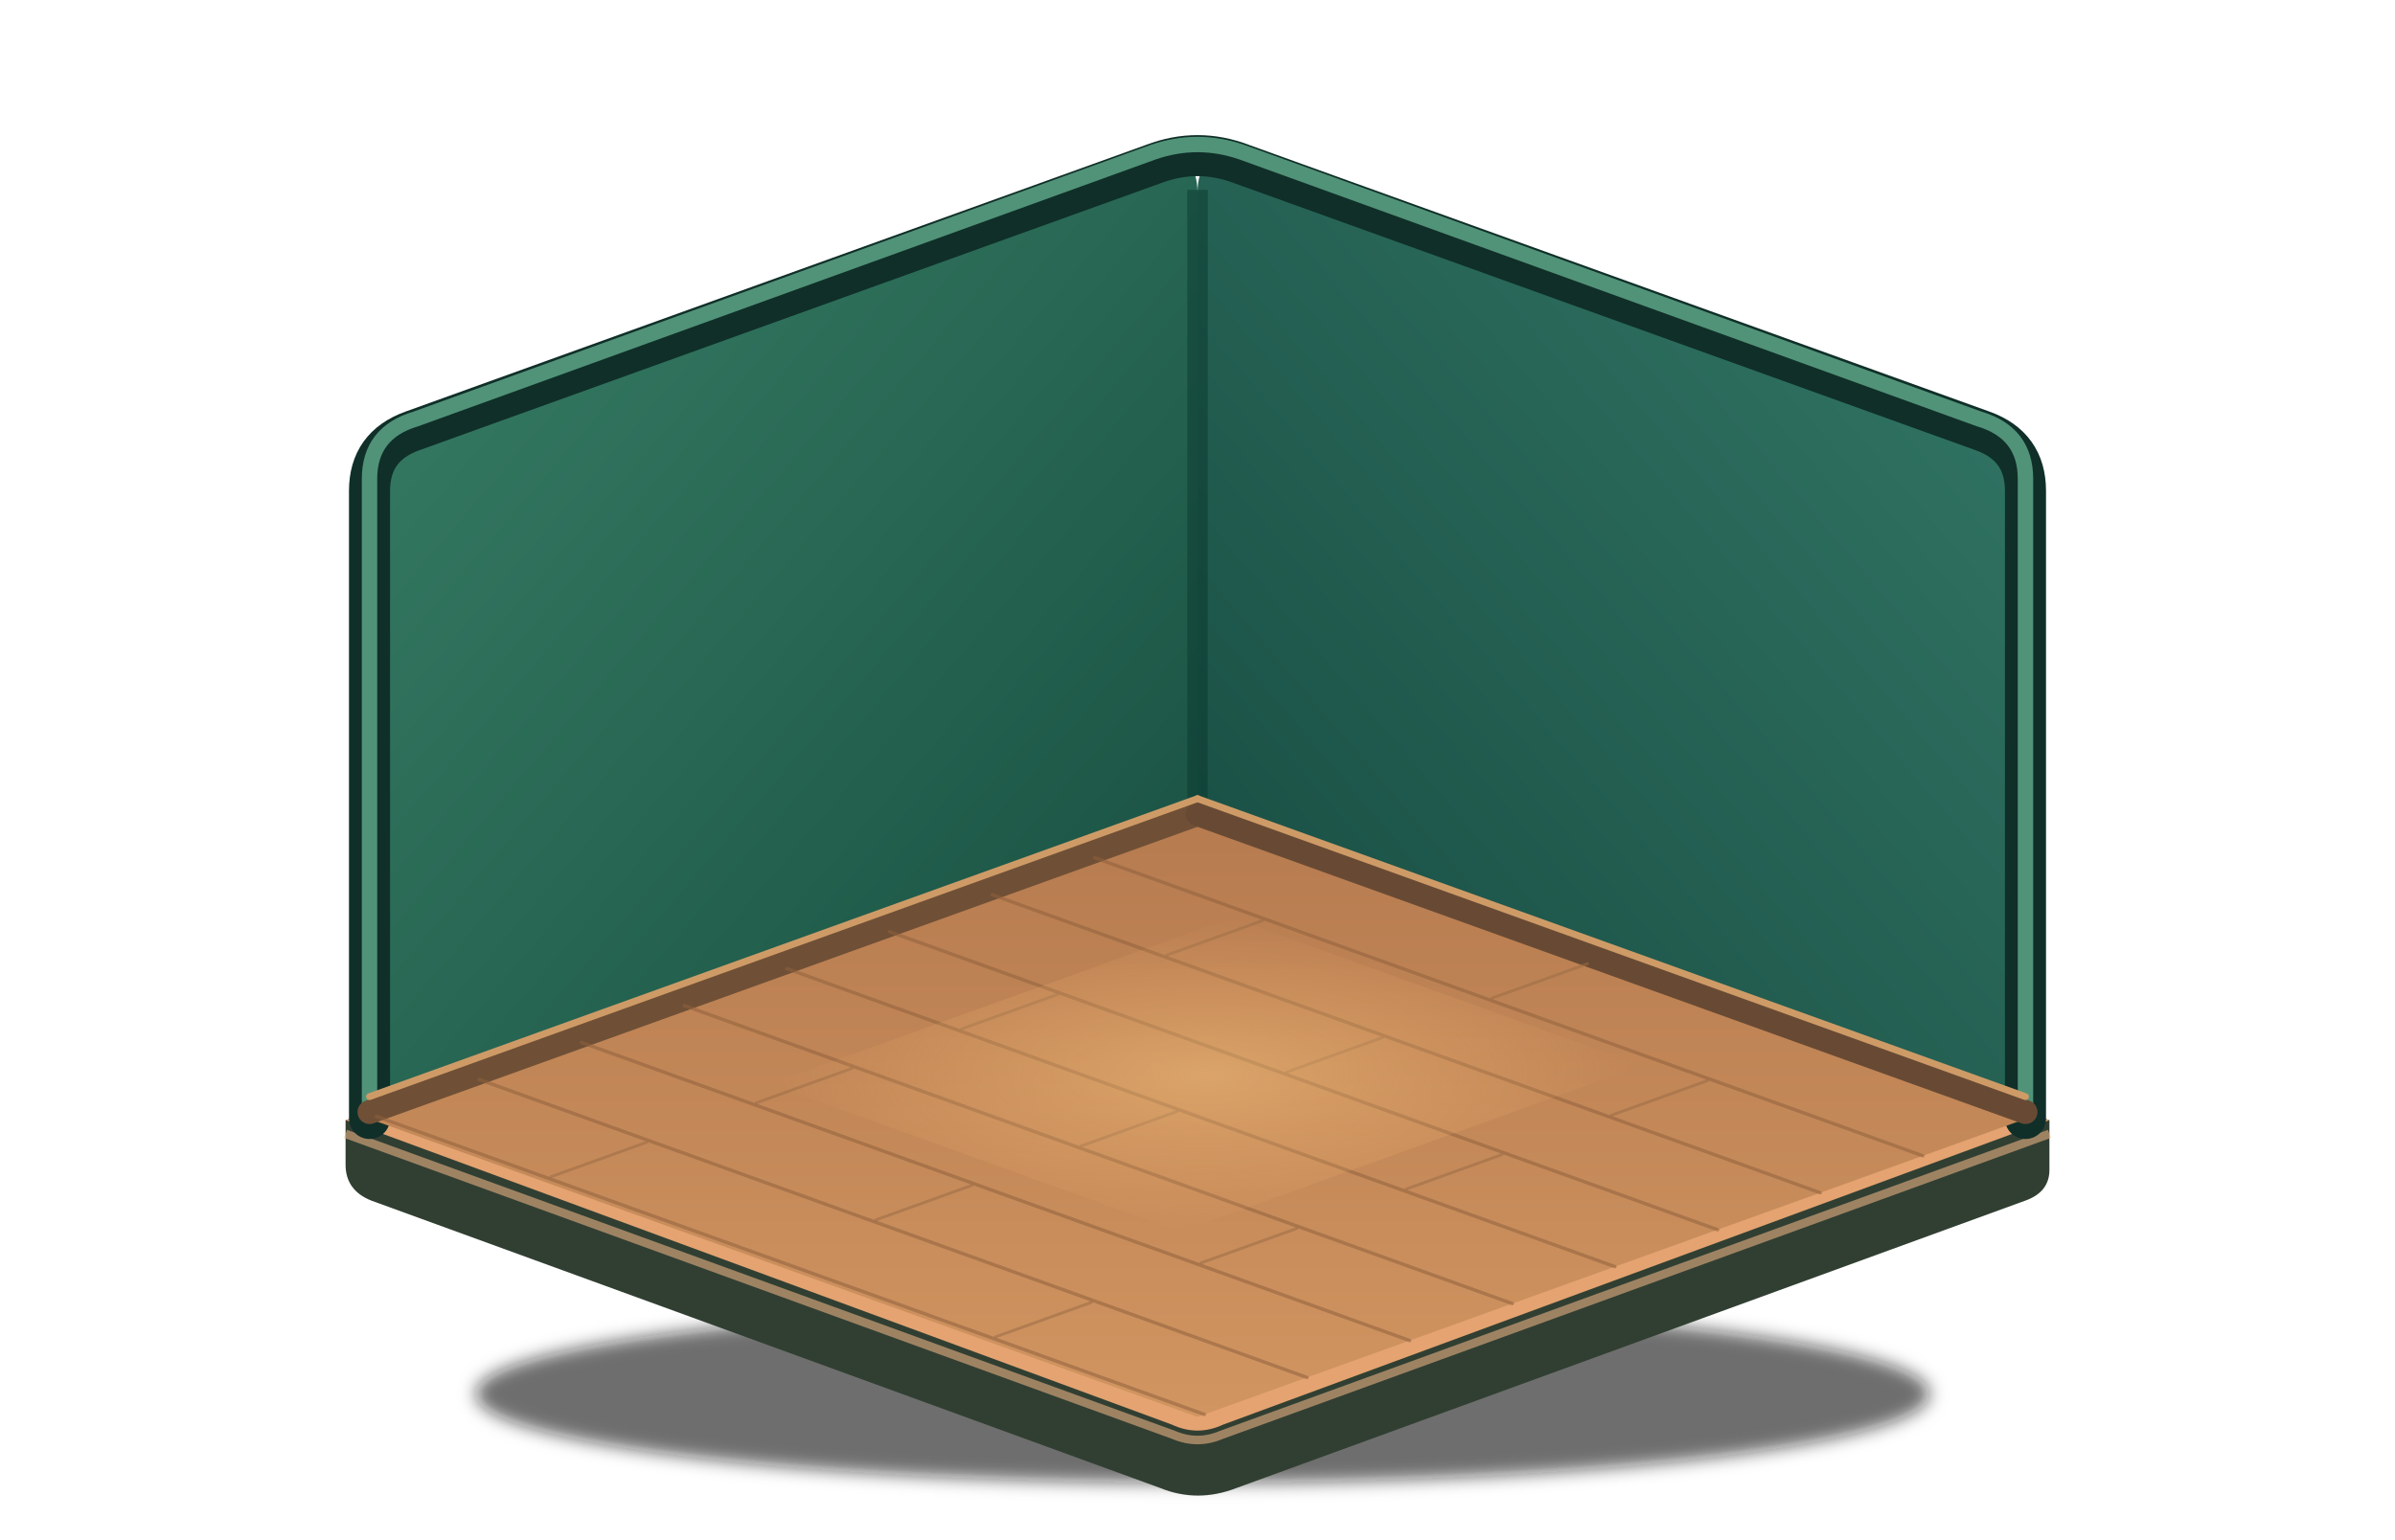
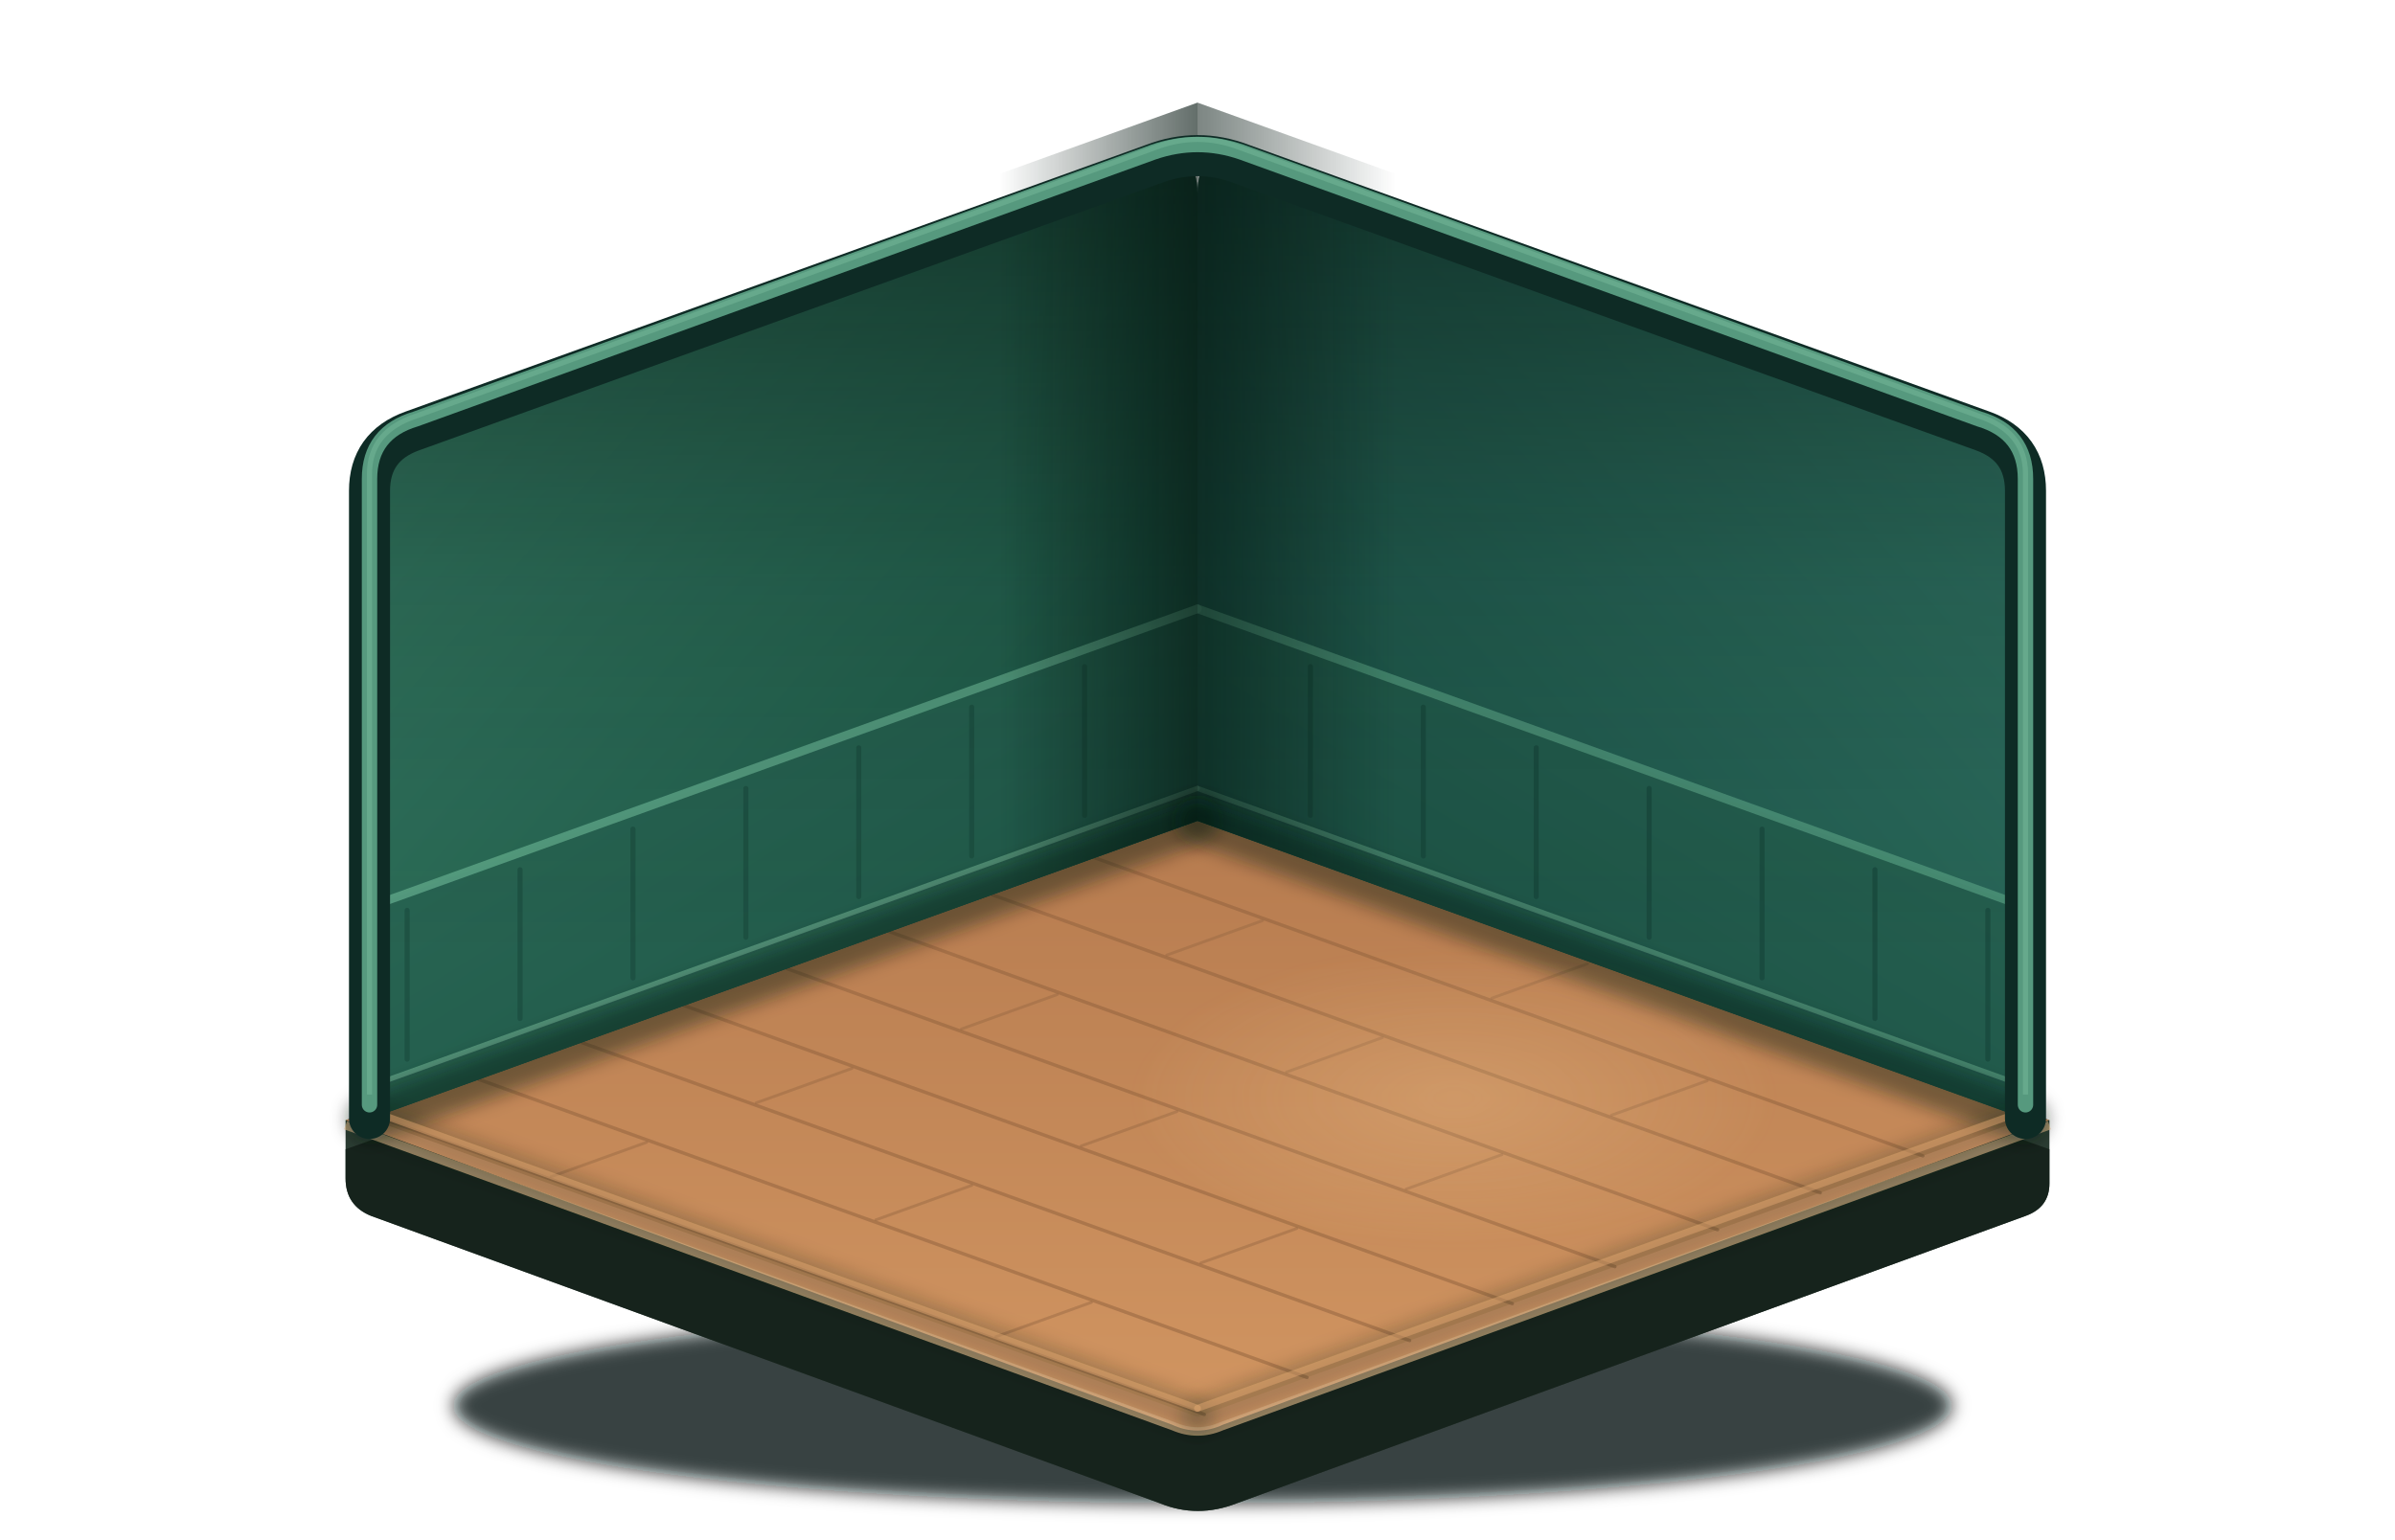
<svg xmlns="http://www.w3.org/2000/svg" viewBox="0 0 1400 900" fill="none">
  <defs>
    <filter id="soft" x="-50%" y="-50%" width="200%" height="200%">
      <feGaussianBlur stdDeviation="5" />
    </filter>
    <filter id="contact" x="-30%" y="-30%" width="160%" height="160%">
      <feDropShadow dx="0" dy="8" stdDeviation="6" flood-color="#09251e" flood-opacity=".45" />
    </filter>
    <linearGradient id="left-wall" x1="0" y1="0" x2="1" y2="1">
      <stop stop-color="#397f67" />
      <stop offset=".6" stop-color="#24624f" />
      <stop offset="1" stop-color="#174c40" />
    </linearGradient>
    <linearGradient id="right-wall" x1="0" y1="1" x2="1" y2="0">
      <stop stop-color="#164a40" />
      <stop offset="1" stop-color="#347968" />
    </linearGradient>
    <linearGradient id="floor" x2="0" y2="1">
      <stop stop-color="#b67b4f" />
      <stop offset="1" stop-color="#d19561" />
    </linearGradient>
    <radialGradient id="warm">
      <stop stop-color="#ffd086" stop-opacity=".4" />
      <stop offset="1" stop-color="#ffbe73" stop-opacity="0" />
    </radialGradient>
    <radialGradient id="screen">
      <stop stop-color="#a4dbc3" />
      <stop offset="1" stop-color="#599e91" />
    </radialGradient>
    <linearGradient id="pot">
      <stop stop-color="#e99570" />
      <stop offset=".5" stop-color="#cf6d55" />
      <stop offset="1" stop-color="#9b4f42" />
    </linearGradient>
    <linearGradient id="leaf">
      <stop stop-color="#93c86d" />
      <stop offset="1" stop-color="#408857" />
    </linearGradient>
    <linearGradient id="cloth">
      <stop stop-color="#d1795a" />
      <stop offset="1" stop-color="#914c3a" />
    </linearGradient>
    <linearGradient id="sky" x2="0" y2="1">
      <stop stop-color="#79b9c3" />
      <stop offset="1" stop-color="#d7dbb0" />
    </linearGradient>
+     <linearGradient id="wainscot-left" x1="0" y1="0" x2="1" y2="1">
+       <stop stop-color="#2d6c58" />
+       <stop offset="1" stop-color="#1b5244" />
+     </linearGradient>
+     <linearGradient id="wainscot-right" x1="0" y1="1" x2="1" y2="0">
+       <stop stop-color="#174b40" />
+       <stop offset="1" stop-color="#2a6755" />
+     </linearGradient>
+     <linearGradient id="ao-corner-left" gradientUnits="userSpaceOnUse" x1="700" y1="0" x2="584" y2="0">
+       <stop stop-color="#03150f" stop-opacity=".62" />
+       <stop offset="1" stop-color="#03150f" stop-opacity="0" />
+     </linearGradient>
+     <linearGradient id="ao-corner-right" gradientUnits="userSpaceOnUse" x1="700" y1="0" x2="816" y2="0">
+       <stop stop-color="#03150f" stop-opacity=".52" />
+       <stop offset="1" stop-color="#03150f" stop-opacity="0" />
+     </linearGradient>
+     <linearGradient id="wall-fade" gradientUnits="userSpaceOnUse" x1="0" y1="86" x2="0" y2="560">
+       <stop stop-color="#02100b" stop-opacity=".58" />
+       <stop offset=".55" stop-color="#02100b" stop-opacity=".14" />
+       <stop offset="1" stop-color="#02100b" stop-opacity="0" />
+     </linearGradient>
+     <radialGradient id="floor-bounce">
+       <stop stop-color="#ffd9a2" stop-opacity=".22" />
+       <stop offset="1" stop-color="#ffd9a2" stop-opacity="0" />
+     </radialGradient>
+     <linearGradient id="daylight" gradientUnits="userSpaceOnUse" x1="880" y1="560" x2="580" y2="700">
+       <stop stop-color="#fffaec" stop-opacity="1" />
+       <stop offset=".55" stop-color="#f6efd9" stop-opacity=".78" />
+       <stop offset="1" stop-color="#e2ecf4" stop-opacity=".26" />
+     </linearGradient>
+     <filter id="pool" x="-40%" y="-40%" width="180%" height="180%">
+       <feGaussianBlur stdDeviation="9" />
+     </filter>
+     <radialGradient id="halo">
+       <stop stop-color="#e8f4ff" stop-opacity=".3" />
+       <stop offset="1" stop-color="#e8f4ff" stop-opacity="0" />
+     </radialGradient>
  </defs>
-   <ellipse cx="703" cy="815" rx="425" ry="52" fill="#080f0d" opacity=".6" filter="url(#soft)" />
-   <path d="M202 655L700 478L1198 655V684Q1198 697 1184 702L723 870Q700 879 678 870L217 702Q202 696 202 681Z" fill="#313f32" />
-   <path d="M202 655L700 478L1198 655L715 833Q700 840 685 833Z" fill="#e4a371" />
-   <path d="M202 663L686 839Q700 845 714 839L1198 663" stroke="#e6b083" stroke-width="5" opacity=".6" />
+   <ellipse cx="703" cy="822" rx="438" ry="57" fill="#040a08" opacity=".78" filter="url(#soft)" />
+   <path d="M202 655L700 478L1198 655V692Q1198 706 1184 711L723 879Q700 888 678 879L217 711Q202 705 202 689Z" fill="#2b3d33" />
+   <path d="M202 672L700 495L1198 672V692Q1198 706 1184 711L723 879Q700 888 678 879L217 711Q202 705 202 689Z" fill="#131e18" opacity=".85" />
+   <path d="M202 655L700 478L1198 655L715 833Q700 840 685 833Z" fill="#dc9b6a" />
+   <path d="M202 658L686 834Q700 840 714 834L1198 658" stroke="#f6c896" stroke-width="5" opacity=".6" />
  <path d="M216 654V287Q216 261 241 252L674 96Q700 86 700 113V480Z" fill="url(#left-wall)" />
  <path d="M700 113Q700 86 726 96L1159 252Q1184 261 1184 287V654L700 480Z" fill="url(#right-wall)" />
-   <path d="M216 654V287Q216 261 241 252L674 96Q700 86 726 96L1159 252Q1184 261 1184 287V654" stroke="#102f29" stroke-width="24" stroke-linecap="round" stroke-linejoin="round" />
-   <path d="M216 646V280Q216 253 243 245L674 89Q700 80 726 89L1157 245Q1184 253 1184 280V646" stroke="#519378" stroke-width="9" stroke-linecap="round" stroke-linejoin="round" />
-   <path d="M700 111V481" stroke="#0b382e" stroke-opacity=".5" stroke-width="12" />
  <polygon points="700,480 1184,654.24 700,828.48 216,654.24" fill="url(#floor)" />
-   <path d="M700,476L216,650.24" stroke="#6f5036" stroke-width="14" stroke-linecap="round" />
-   <path d="M700,476L1184,650.24" stroke="#684a34" stroke-width="14" stroke-linecap="round" />
-   <path d="M700,467L216,641.24" stroke="#ce9b67" stroke-width="4" stroke-linecap="round" />
-   <path d="M700,467L1184,641.24" stroke="#ce9b67" stroke-width="4" stroke-linecap="round" />
-   <path d="M640,501.6L1124,675.84" stroke="#90603d" stroke-width="2" stroke-linecap="round" opacity=".55" />
-   <path d="M580,523.2L1064,697.44" stroke="#90603d" stroke-width="2" stroke-linecap="round" opacity=".55" />
-   <path d="M520,544.8L1004,719.04" stroke="#90603d" stroke-width="2" stroke-linecap="round" opacity=".55" />
-   <path d="M460,566.4L944,740.64" stroke="#90603d" stroke-width="2" stroke-linecap="round" opacity=".55" />
-   <path d="M400,588L884,762.24" stroke="#90603d" stroke-width="2" stroke-linecap="round" opacity=".55" />
-   <path d="M340,609.6L824,783.84" stroke="#90603d" stroke-width="2" stroke-linecap="round" opacity=".55" />
-   <path d="M280,631.2L764,805.44" stroke="#90603d" stroke-width="2" stroke-linecap="round" opacity=".55" />
-   <path d="M220,652.8L704,827.04" stroke="#90603d" stroke-width="2" stroke-linecap="round" opacity=".55" />
-   <path d="M928,563.52L872,583.68" stroke="#9b6b45" stroke-width="1.7" stroke-linecap="round" opacity=".55" />
-   <path d="M738,538.32L682,558.48" stroke="#9b6b45" stroke-width="1.7" stroke-linecap="round" opacity=".55" />
-   <path d="M998,631.92L942,652.08" stroke="#9b6b45" stroke-width="1.7" stroke-linecap="round" opacity=".55" />
-   <path d="M808,606.72L752,626.88" stroke="#9b6b45" stroke-width="1.7" stroke-linecap="round" opacity=".55" />
-   <path d="M618,581.52L562,601.68" stroke="#9b6b45" stroke-width="1.7" stroke-linecap="round" opacity=".55" />
-   <path d="M878,675.12L822,695.28" stroke="#9b6b45" stroke-width="1.7" stroke-linecap="round" opacity=".55" />
-   <path d="M688,649.92L632,670.08" stroke="#9b6b45" stroke-width="1.7" stroke-linecap="round" opacity=".55" />
-   <path d="M498,624.72L442,644.88" stroke="#9b6b45" stroke-width="1.7" stroke-linecap="round" opacity=".55" />
-   <path d="M758,718.32L702,738.48" stroke="#9b6b45" stroke-width="1.7" stroke-linecap="round" opacity=".55" />
-   <path d="M568,693.12L512,713.28" stroke="#9b6b45" stroke-width="1.7" stroke-linecap="round" opacity=".55" />
-   <path d="M378,667.92L322,688.08" stroke="#9b6b45" stroke-width="1.7" stroke-linecap="round" opacity=".55" />
-   <path d="M638,761.52L582,781.68" stroke="#9b6b45" stroke-width="1.7" stroke-linecap="round" opacity=".55" />
-   <polygon points="720,536.6 960,623 690,720.2 450,633.8" fill="url(#warm)" />
+   <path d="M640,501.6L1124,675.84" stroke="#8e5f3c" stroke-width="2" stroke-linecap="round" opacity=".5" />
+   <path d="M580,523.2L1064,697.44" stroke="#8e5f3c" stroke-width="2" stroke-linecap="round" opacity=".5" />
+   <path d="M520,544.8L1004,719.04" stroke="#8e5f3c" stroke-width="2" stroke-linecap="round" opacity=".5" />
+   <path d="M460,566.4L944,740.64" stroke="#8e5f3c" stroke-width="2" stroke-linecap="round" opacity=".5" />
+   <path d="M400,588L884,762.24" stroke="#8e5f3c" stroke-width="2" stroke-linecap="round" opacity=".5" />
+   <path d="M340,609.6L824,783.84" stroke="#8e5f3c" stroke-width="2" stroke-linecap="round" opacity=".5" />
+   <path d="M280,631.2L764,805.44" stroke="#8e5f3c" stroke-width="2" stroke-linecap="round" opacity=".5" />
+   <path d="M220,652.8L704,827.04" stroke="#8e5f3c" stroke-width="2" stroke-linecap="round" opacity=".5" />
+   <path d="M928,563.52L872,583.68" stroke="#9a6a44" stroke-width="1.7" stroke-linecap="round" opacity=".5" />
+   <path d="M738,538.32L682,558.48" stroke="#9a6a44" stroke-width="1.7" stroke-linecap="round" opacity=".5" />
+   <path d="M998,631.92L942,652.08" stroke="#9a6a44" stroke-width="1.7" stroke-linecap="round" opacity=".5" />
+   <path d="M808,606.72L752,626.88" stroke="#9a6a44" stroke-width="1.7" stroke-linecap="round" opacity=".5" />
+   <path d="M618,581.52L562,601.68" stroke="#9a6a44" stroke-width="1.7" stroke-linecap="round" opacity=".5" />
+   <path d="M878,675.12L822,695.28" stroke="#9a6a44" stroke-width="1.7" stroke-linecap="round" opacity=".5" />
+   <path d="M688,649.92L632,670.08" stroke="#9a6a44" stroke-width="1.7" stroke-linecap="round" opacity=".5" />
+   <path d="M498,624.72L442,644.88" stroke="#9a6a44" stroke-width="1.7" stroke-linecap="round" opacity=".5" />
+   <path d="M758,718.32L702,738.48" stroke="#9a6a44" stroke-width="1.7" stroke-linecap="round" opacity=".5" />
+   <path d="M568,693.12L512,713.28" stroke="#9a6a44" stroke-width="1.7" stroke-linecap="round" opacity=".5" />
+   <path d="M378,667.92L322,688.08" stroke="#9a6a44" stroke-width="1.7" stroke-linecap="round" opacity=".5" />
+   <path d="M638,761.52L582,781.68" stroke="#9a6a44" stroke-width="1.7" stroke-linecap="round" opacity=".5" />
+   <polygon points="700,480 216,654.24 216,530.24 700,356" fill="url(#wainscot-left)" />
+   <polygon points="700,480 1184,654.24 1184,530.24 700,356" fill="url(#wainscot-right)" />
+   <path d="M634,476.76L634,389.76" stroke="#154438" stroke-width="3" stroke-linecap="round" opacity=".5" />
+   <path d="M568,500.52L568,413.52" stroke="#154438" stroke-width="3" stroke-linecap="round" opacity=".5" />
+   <path d="M502,524.28L502,437.28" stroke="#154438" stroke-width="3" stroke-linecap="round" opacity=".5" />
+   <path d="M436,548.04L436,461.04" stroke="#154438" stroke-width="3" stroke-linecap="round" opacity=".5" />
+   <path d="M370,571.8L370,484.8" stroke="#154438" stroke-width="3" stroke-linecap="round" opacity=".5" />
+   <path d="M304,595.56L304,508.56" stroke="#154438" stroke-width="3" stroke-linecap="round" opacity=".5" />
+   <path d="M238,619.32L238,532.32" stroke="#154438" stroke-width="3" stroke-linecap="round" opacity=".5" />
+   <path d="M766,476.76L766,389.76" stroke="#123e34" stroke-width="3" stroke-linecap="round" opacity=".5" />
+   <path d="M832,500.52L832,413.52" stroke="#123e34" stroke-width="3" stroke-linecap="round" opacity=".5" />
+   <path d="M898,524.28L898,437.28" stroke="#123e34" stroke-width="3" stroke-linecap="round" opacity=".5" />
+   <path d="M964,548.04L964,461.04" stroke="#123e34" stroke-width="3" stroke-linecap="round" opacity=".5" />
+   <path d="M1030,571.8L1030,484.8" stroke="#123e34" stroke-width="3" stroke-linecap="round" opacity=".5" />
+   <path d="M1096,595.56L1096,508.56" stroke="#123e34" stroke-width="3" stroke-linecap="round" opacity=".5" />
+   <path d="M1162,619.32L1162,532.32" stroke="#123e34" stroke-width="3" stroke-linecap="round" opacity=".5" />
+   <path d="M700,356L216,530.24" stroke="#63ad8e" stroke-width="5" stroke-linecap="round" opacity=".75" />
+   <path d="M700,356L1184,530.24" stroke="#539b7f" stroke-width="5" stroke-linecap="round" opacity=".75" />
+   <polygon points="700,480 216,654.24 216,635.24 700,461" fill="#27604f" />
+   <polygon points="700,480 1184,654.24 1184,635.24 700,461" fill="#20574a" />
+   <path d="M700,461L216,635.24" stroke="#6fb393" stroke-width="3" stroke-linecap="round" opacity=".6" />
+   <path d="M700,461L1184,635.24" stroke="#5ea183" stroke-width="3" stroke-linecap="round" opacity=".6" />
+   <path d="M216 654V287Q216 261 241 252L674 96Q700 86 700 113V480Z" fill="url(#wall-fade)" />
+   <path d="M700 113Q700 86 726 96L1159 252Q1184 261 1184 287V654L700 480Z" fill="url(#wall-fade)" />
+   <polygon points="700,480 584,521.76 584,101.76 700,60" fill="url(#ao-corner-left)" />
+   <polygon points="700,480 816,521.76 816,101.76 700,60" fill="url(#ao-corner-right)" />
+   <path d="M700,480L700,80" stroke="#04170f" stroke-width="22" stroke-linecap="round" opacity=".5" filter="url(#soft)" />
+   <path d="M700,480L216,654.24" stroke="#04170f" stroke-width="26" stroke-linecap="round" opacity=".42" filter="url(#soft)" />
+   <path d="M700,480L1184,654.24" stroke="#04170f" stroke-width="26" stroke-linecap="round" opacity=".4" filter="url(#soft)" />
+   <path d="M216,654.24L700,828.48" stroke="#04170f" stroke-width="20" stroke-linecap="round" opacity=".22" filter="url(#soft)" />
+   <path d="M1184,654.24L700,828.48" stroke="#04170f" stroke-width="20" stroke-linecap="round" opacity=".22" filter="url(#soft)" />
+   <ellipse cx="850" cy="642" rx="190" ry="86" fill="url(#floor-bounce)" filter="url(#soft)" />
+   <path d="M216,649.24L700,823.48" stroke="#e7ab73" stroke-width="4" stroke-linecap="round" opacity=".45" />
+   <path d="M1184,649.24L700,823.48" stroke="#e7ab73" stroke-width="4" stroke-linecap="round" opacity=".45" />
+   <path d="M216 654V287Q216 261 241 252L674 96Q700 86 726 96L1159 252Q1184 261 1184 287V654" stroke="#0e2b25" stroke-width="24" stroke-linecap="round" stroke-linejoin="round" fill="none" />
+   <path d="M216 646V280Q216 253 243 245L674 89Q700 80 726 89L1157 245Q1184 253 1184 280V646" stroke="#56997e" stroke-width="9" stroke-linecap="round" stroke-linejoin="round" fill="none" />
+   <path d="M216 640V277Q216 252 244 243L676 86Q700 77 724 86L1156 243Q1184 252 1184 277V640" stroke="#7ec0a0" stroke-width="3" stroke-linejoin="round" fill="none" opacity=".4" />
</svg>
